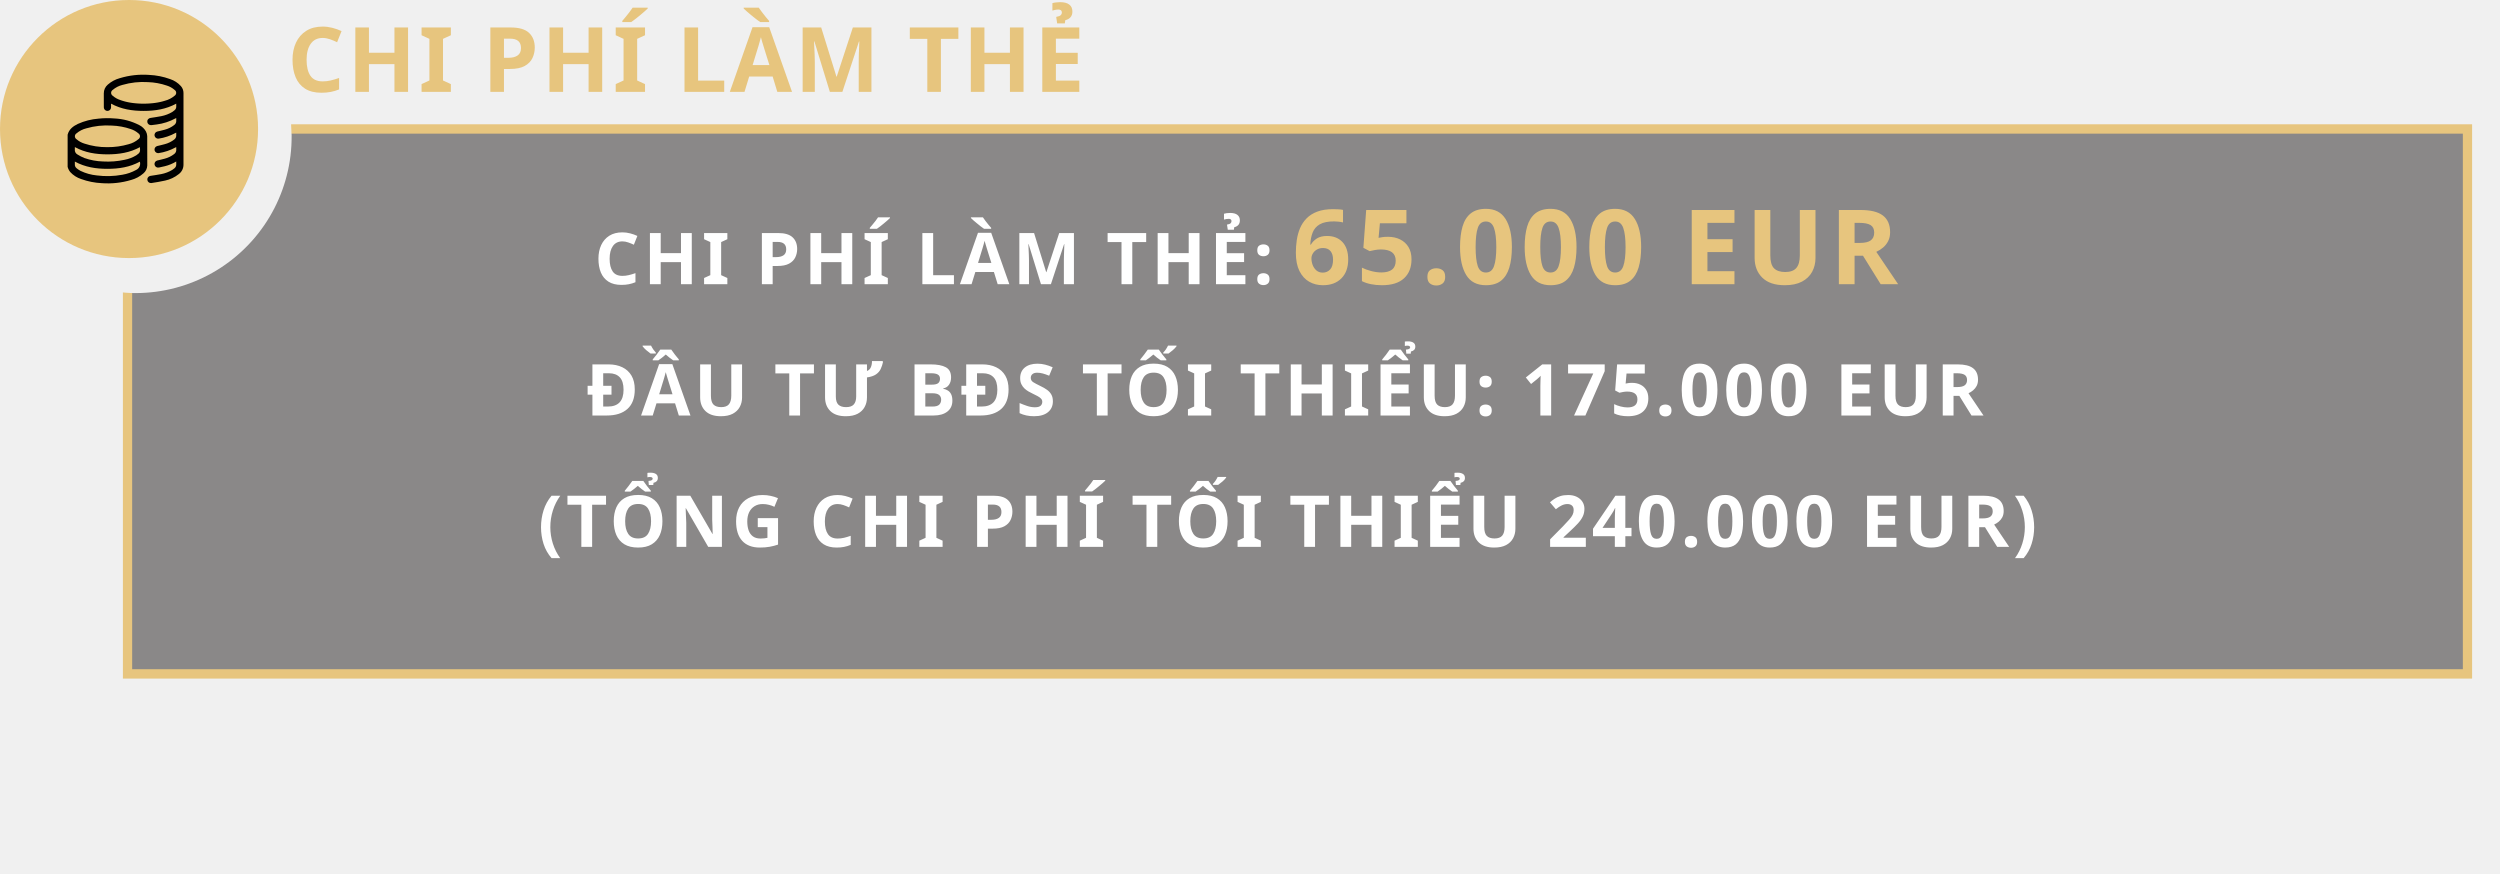
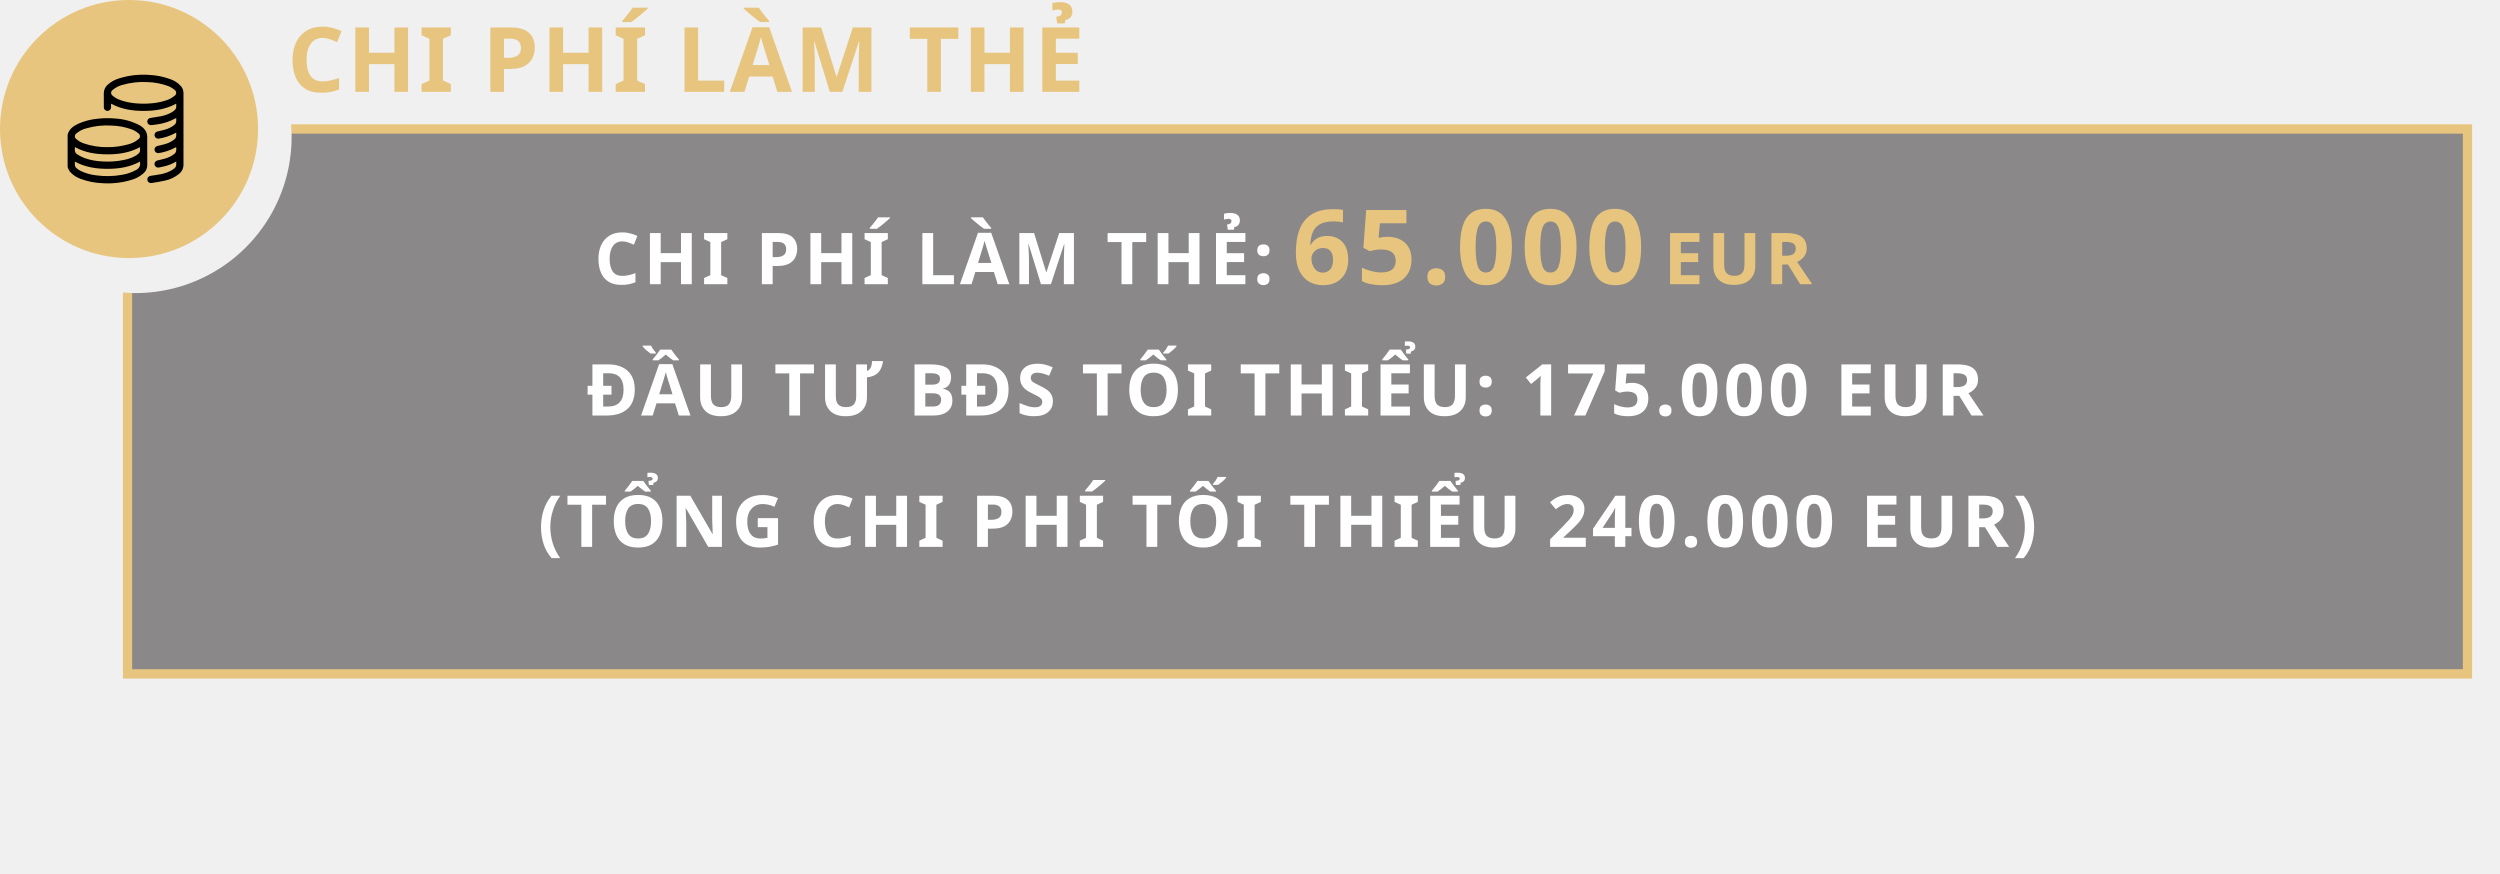
<svg xmlns="http://www.w3.org/2000/svg" width="1082.656" height="378.139" viewBox="0 0 1082.656 378.139">
+   <style>
+         @font-face {
+         font-family: 'Mulish-SemiBold';
+         src: url("/fonts/Mulish-SemiBold.ttf");
+         }
+ 
+         text {
+         font-family: 'Mulish-SemiBold', sans-serif;
+         }
+     </style>
  <defs>
    <clipPath id="clip-path">
      <path id="Path_41" data-name="Path 41" d="M1514.025,477.778a67.648,67.648,0,0,1-77.591,86.372V816.616H2473.4V477.778Z" fill="none" />
    </clipPath>
  </defs>
  <g id="Group_59" data-name="Group 59" transform="translate(-1390.745 -438.477)">
    <g id="Group_55" data-name="Group 55">
      <g id="Group_54" data-name="Group 54">
        <path id="Path_38" data-name="Path 38" d="M1502.506,494.357a55.88,55.88,0,1,1-55.88-55.88,55.878,55.878,0,0,1,55.88,55.88" fill="#e7c57e" />
        <g id="Group_53" data-name="Group 53">
          <path id="Path_39" data-name="Path 39" d="M1454.5,497.4a4.774,4.774,0,0,0-.529-1.948,6.672,6.672,0,0,0-2.921-2.8,26.014,26.014,0,0,0-10.822-2.882,36.052,36.052,0,0,0-6.843.087,26.7,26.7,0,0,0-8.9,2.274c-2.063.991-3.837,2.3-4.454,4.682v13.917a6.045,6.045,0,0,0,1.125,2.245,11.077,11.077,0,0,0,4.72,3.036,30.412,30.412,0,0,0,8.974,1.791,34.935,34.935,0,0,0,12.713-1.4,13.112,13.112,0,0,0,5.293-2.847,4.653,4.653,0,0,0,1.667-3.417C1454.526,505.888,1454.543,501.643,1454.5,497.4Zm-30.622-1.17a10.353,10.353,0,0,1,4.224-2.169,32.182,32.182,0,0,1,11.075-1.2,28.015,28.015,0,0,1,8.185,1.507,9.16,9.16,0,0,1,3.3,1.852,1.5,1.5,0,0,1,.011,2.543,10.521,10.521,0,0,1-4.223,2.171,31.881,31.881,0,0,1-9.216,1.272,30.593,30.593,0,0,1-10-1.563,9.292,9.292,0,0,1-3.349-1.867A1.5,1.5,0,0,1,1423.874,496.229Zm-.721,6.924a9.276,9.276,0,0,0,.005-.979c4.433,2.436,9.2,3.144,14.108,3.146s9.677-.706,14.068-3.117c.157,1.871.17,2.4-1.582,3.54a15.167,15.167,0,0,1-5.089,1.94,34.3,34.3,0,0,1-9.291.723,26.6,26.6,0,0,1-8.137-1.514,18.133,18.133,0,0,1-2.942-1.513A2.208,2.208,0,0,1,1423.153,503.153Zm26.558,8.909a18.662,18.662,0,0,1-6.013,2.093,35.265,35.265,0,0,1-11.065.287,21,21,0,0,1-7.023-1.966,10.993,10.993,0,0,1-1.627-1.077,2.041,2.041,0,0,1-.828-1.885c.027-.335,0-.674,0-1.069,4.44,2.439,9.213,3.147,14.117,3.147s9.677-.706,14.042-3.109A3.007,3.007,0,0,1,1449.711,512.062Z" />
          <path id="Path_40" data-name="Path 40" d="M1470.207,478.724a4.492,4.492,0,0,0-1.084-2.917,10.74,10.74,0,0,0-4.739-3.089,30.419,30.419,0,0,0-9.026-1.8,34.94,34.94,0,0,0-12.717,1.407,13.109,13.109,0,0,0-5.216,2.8,4.888,4.888,0,0,0-1.727,3.789c.038,1.992.005,3.986.011,5.978a1.565,1.565,0,1,0,3.129.021c.006-.5,0-1,0-1.553,4.446,2.441,9.218,3.147,14.123,3.147s9.675-.709,14.106-3.146c0,.416-.023.774.005,1.126a2.01,2.01,0,0,1-.771,1.766,7.444,7.444,0,0,1-.978.731,14.784,14.784,0,0,1-4.68,1.789c-1.562.323-3.149.518-4.724.775a1.562,1.562,0,0,0-1.384,1.8,1.609,1.609,0,0,0,1.83,1.315c.728-.089,1.459-.162,2.184-.277a23.135,23.135,0,0,0,8.182-2.639,3.1,3.1,0,0,1,.336-.14c0,.387-.025.732.007,1.071a2.129,2.129,0,0,1-.857,1.921,11.182,11.182,0,0,1-4.132,2.045c-1.075.319-2.184.524-3.271.807a1.57,1.57,0,0,0-1.126,1.86,1.606,1.606,0,0,0,1.724,1.209,21.942,21.942,0,0,0,7.369-2.483,1.945,1.945,0,0,1,.286-.107,9.685,9.685,0,0,0,.007.971,2.2,2.2,0,0,1-.931,2.035,11.384,11.384,0,0,1-4.058,1.98c-1.076.318-2.184.524-3.27.808a1.57,1.57,0,0,0-1.127,1.86,1.608,1.608,0,0,0,1.724,1.209,22.017,22.017,0,0,0,7.369-2.484,1.955,1.955,0,0,1,.286-.106,9.686,9.686,0,0,0,.007.971,2.2,2.2,0,0,1-.931,2.035,11.426,11.426,0,0,1-4.058,1.98c-1.076.318-2.184.524-3.271.807a1.57,1.57,0,0,0-1.126,1.86,1.589,1.589,0,0,0,1.819,1.188c.878-.175,1.754-.363,2.621-.589a17.437,17.437,0,0,0,4.939-2.045c0,.433-.025.762.007,1.085a2.113,2.113,0,0,1-.858,1.924,7.5,7.5,0,0,1-.91.66,14.8,14.8,0,0,1-4.682,1.785c-1.577.323-3.181.52-4.772.782a1.568,1.568,0,0,0,.433,3.105c1.991-.325,4-.61,5.956-1.073a14.143,14.143,0,0,0,5.918-2.8,5.032,5.032,0,0,0,2.046-3.992Q1470.193,494.3,1470.207,478.724Zm-3.861,1.223a10.565,10.565,0,0,1-4.225,2.167c-.25.079-.5.152-.751.221-.085.023-.169.047-.254.069q-.274.074-.549.138c-.1.025-.2.048-.3.07l-.034.009c-.086.02-.172.038-.259.056-.128.029-.257.056-.385.08l-.151.03-.217.041c-.081.015-.162.03-.243.043-.153.029-.306.054-.459.078-.128.021-.257.04-.384.059l-.43.059-.328.041-.342.04c-.114.013-.228.024-.344.036-.193.02-.385.037-.579.053-.12.01-.242.02-.364.028-.163.013-.326.024-.491.034h-.017c-.157.01-.315.018-.474.026-.133.007-.267.013-.4.018-.194.009-.389.015-.584.021-.292.01-.586.015-.878.019l-.159,0-.16,0c-.156,0-.311-.007-.465-.012-.209-.006-.416-.015-.624-.024-.107,0-.213-.008-.32-.014l-.321-.017-.32-.02-.342-.023c-.156-.011-.311-.024-.467-.037q-.469-.039-.939-.092l-.307-.036q-.164-.02-.327-.042c-.131-.017-.262-.035-.392-.055s-.274-.04-.41-.062c-.107-.016-.214-.035-.319-.053s-.186-.032-.278-.049-.184-.033-.275-.052h0c-.093-.018-.183-.035-.274-.055s-.186-.037-.276-.058-.176-.037-.263-.058q-.155-.035-.309-.072c-.1-.024-.207-.049-.308-.076s-.188-.048-.283-.074c-.048-.012-.1-.025-.145-.039q-.331-.088-.662-.191l-.069-.021c-.09-.027-.179-.056-.269-.085-.07-.022-.139-.045-.209-.069l-.2-.067c-.1-.035-.2-.07-.3-.107a9.257,9.257,0,0,1-3.346-1.871,1.5,1.5,0,0,1,0-2.542,10.263,10.263,0,0,1,4.178-2.153,32.159,32.159,0,0,1,11.075-1.215,28.046,28.046,0,0,1,8.187,1.5,9.232,9.232,0,0,1,3.346,1.87A1.5,1.5,0,0,1,1466.346,479.947Z" />
        </g>
      </g>
    </g>
    <g id="Group_57" data-name="Group 57">
      <g id="Group_56" data-name="Group 56" clip-path="url(#clip-path)">
        <rect id="Rectangle_19" data-name="Rectangle 19" width="1013.326" height="235.928" transform="translate(1445.982 494.357)" fill="none" stroke="#e7c57e" stroke-miterlimit="10" stroke-width="4" />
        <rect id="Rectangle_20" data-name="Rectangle 20" width="1013.326" height="235.928" transform="translate(1445.982 494.357)" fill="#231f20" stroke="#e7c57e" stroke-miterlimit="10" stroke-width="4" opacity="0.5" />
      </g>
    </g>
    <text id="CHI_PHÍ_LÀM_THẺ" data-name="CHI PHÍ LÀM THẺ" transform="translate(1515.157 439.254)" fill="#e7c57e" font-size="39.031" font-family="Mulish-ExtraBold, Mulish" font-weight="800" letter-spacing="0.028em">
      <tspan x="0" y="39">CHI PHÍ LÀM THẺ</tspan>
    </text>
    <g id="Group_58" data-name="Group 58">
-       <text id="CHI_PHÍ_LÀM_THẺ:_65.000_EUR_ĐẦU_TƯ_BĐS_TỐI_THIỂU:_175.000_EUR_TỔNG_CHI_PHÍ_TỐI_THIỂU_240.000_EUR_" data-name="CHI PHÍ LÀM THẺ: 65.000 EUR ĐẦU TƯ BĐS TỐI THIỂU: 175.000 EUR (TỔNG CHI PHÍ TỐI THIỂU 240.000 EUR)" transform="translate(1448.109 530.541)" fill="#fff" font-size="31" font-family="Mulish-ExtraBold, Mulish" font-weight="800" letter-spacing="0.05em">
+       <text id="CHI_PHÍ_LÀM_THẺ:_65.000_EUR_ĐẦU_TƯ_BĐS_TỐI_THIỂU:_175.000_EUR_TỔNG_CHI_PHÍ_TỐI_THIỂU_240.000_EUR_" data-name="CHI PHÍ LÀM THẺ: 65.000 EUR ĐẦU TƯ BĐS TỐI THIỂU: 175.000 EUR (TỔNG CHI PHÍ TỐI THIỂU 240.000 EUR)" transform="translate(1448.109 530.541)" fill="#fff" font-size="31" font-weight="800" letter-spacing="0.05em">
        <tspan x="200" y="31">CHI PHÍ LÀM THẺ:</tspan>
-         <tspan y="31" fill="#e7c57e" font-size="45">65.000 EUR</tspan>
+         <tspan y="31" fill="#e7c57e" font-size="45">65.000</tspan>
+         <tspan y="31" fill="#e7c57e" font-size="31"> EUR</tspan>
        <tspan x="196.39" y="87.873">ĐẦU TƯ BĐS TỐI THIỂU: 175.000 EUR</tspan>
        <tspan x="175.697" y="144.747">(TỔNG CHI PHÍ TỐI THIỂU 240.000 EUR)</tspan>
      </text>
    </g>
  </g>
</svg>
